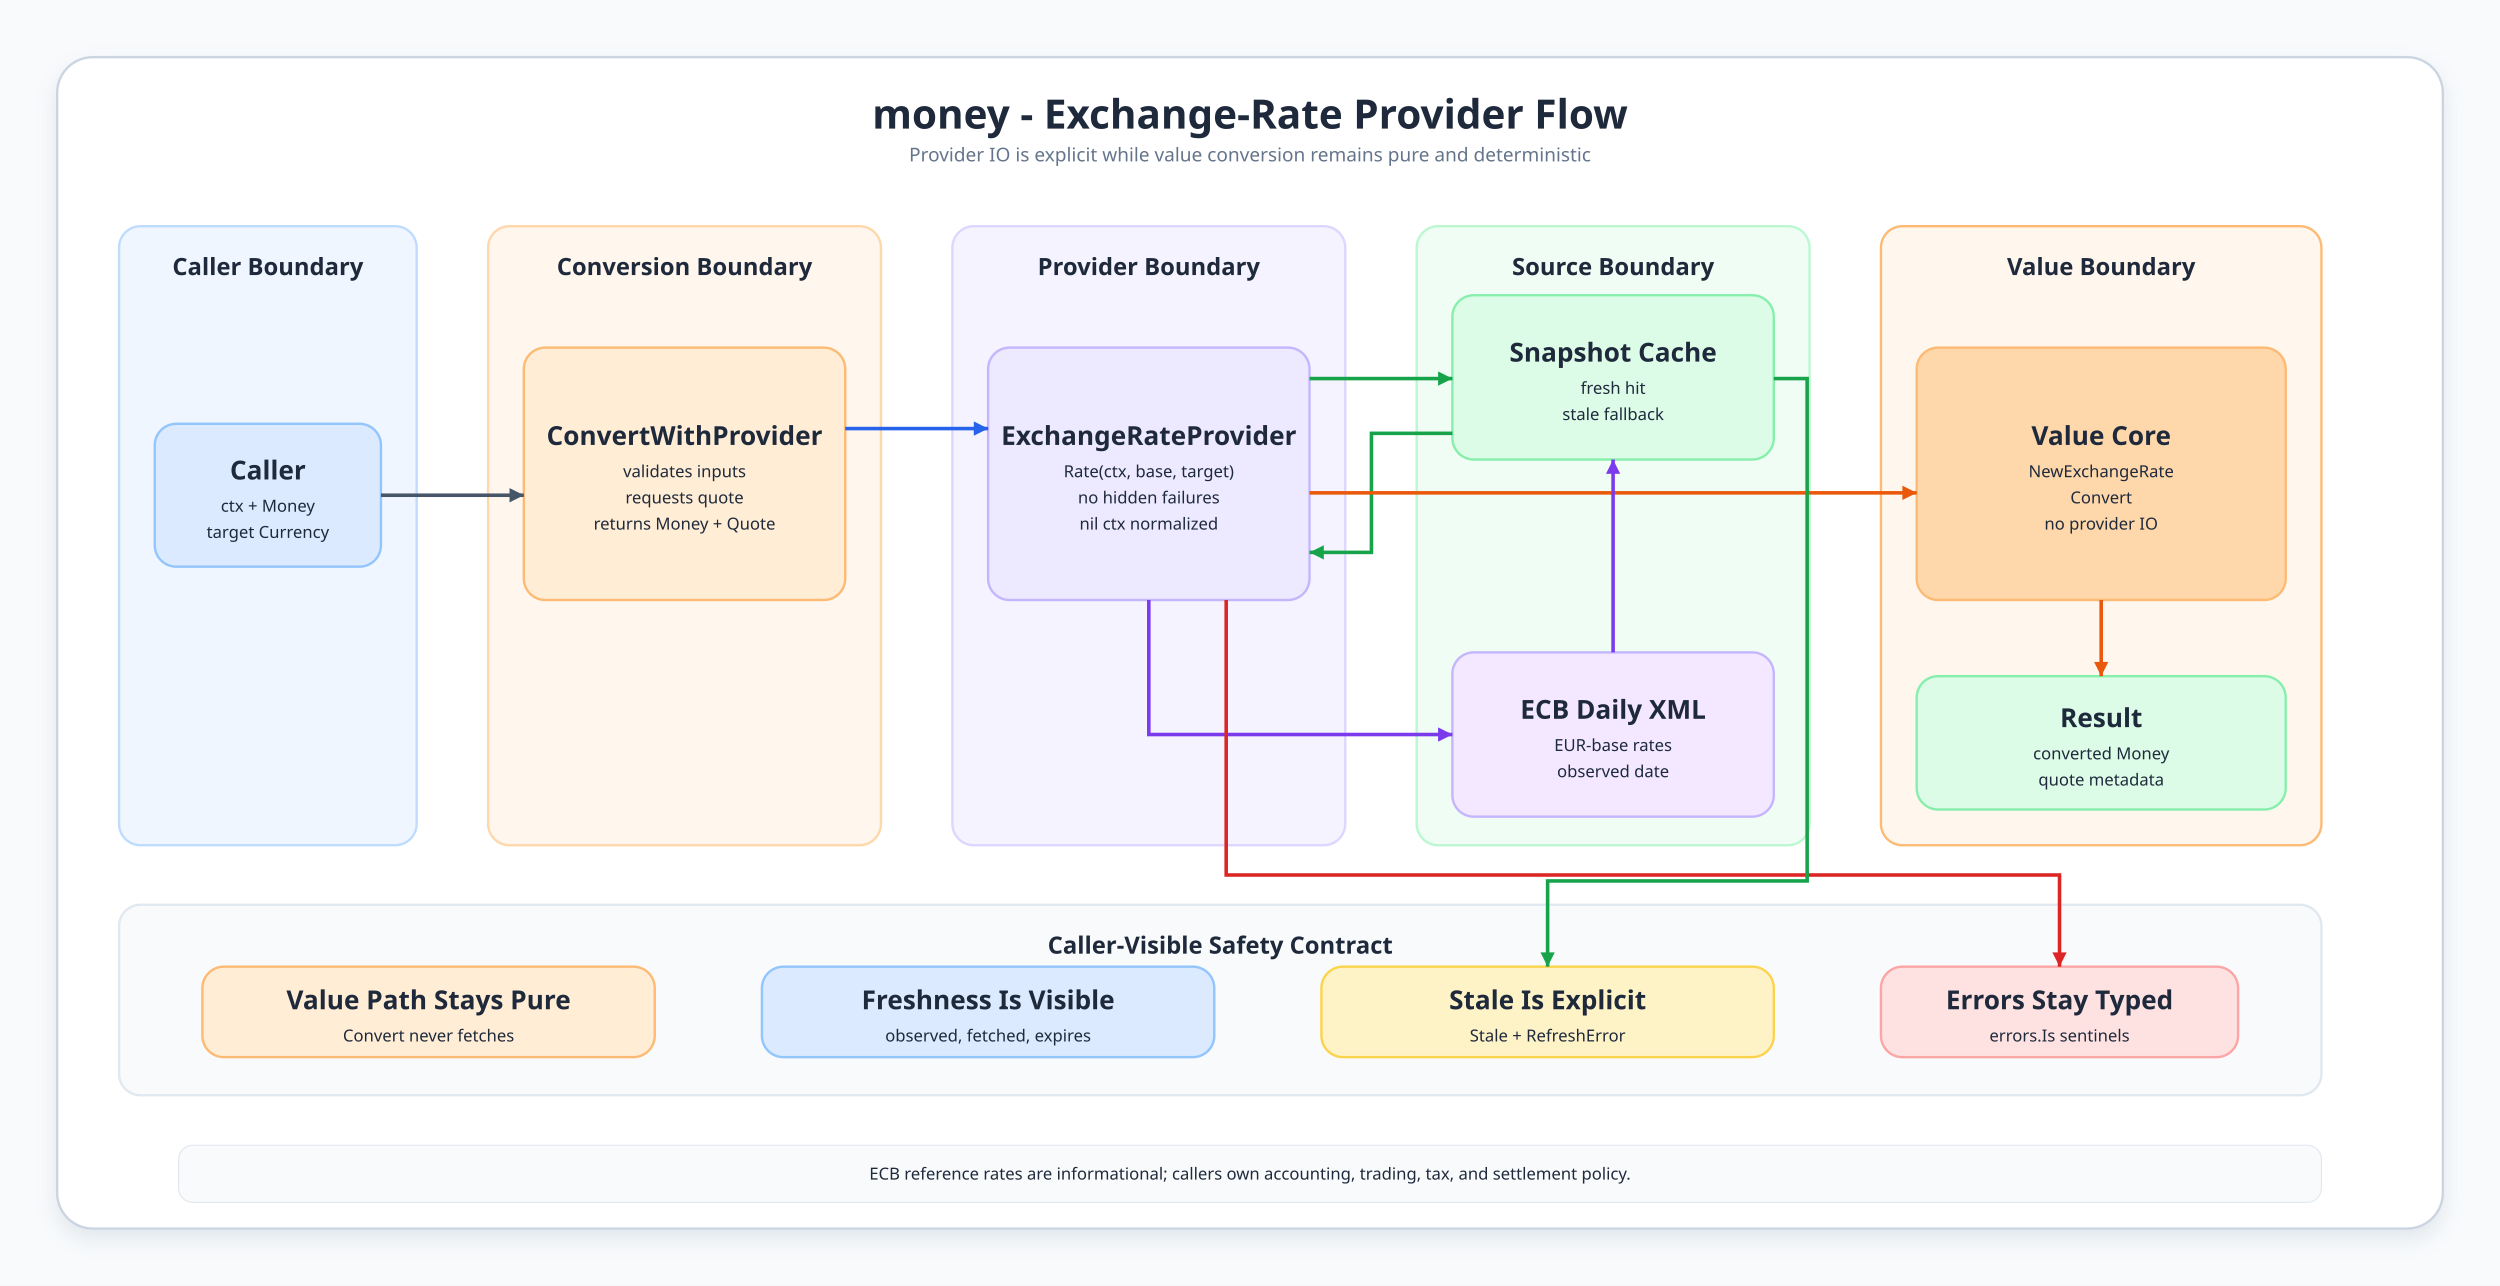
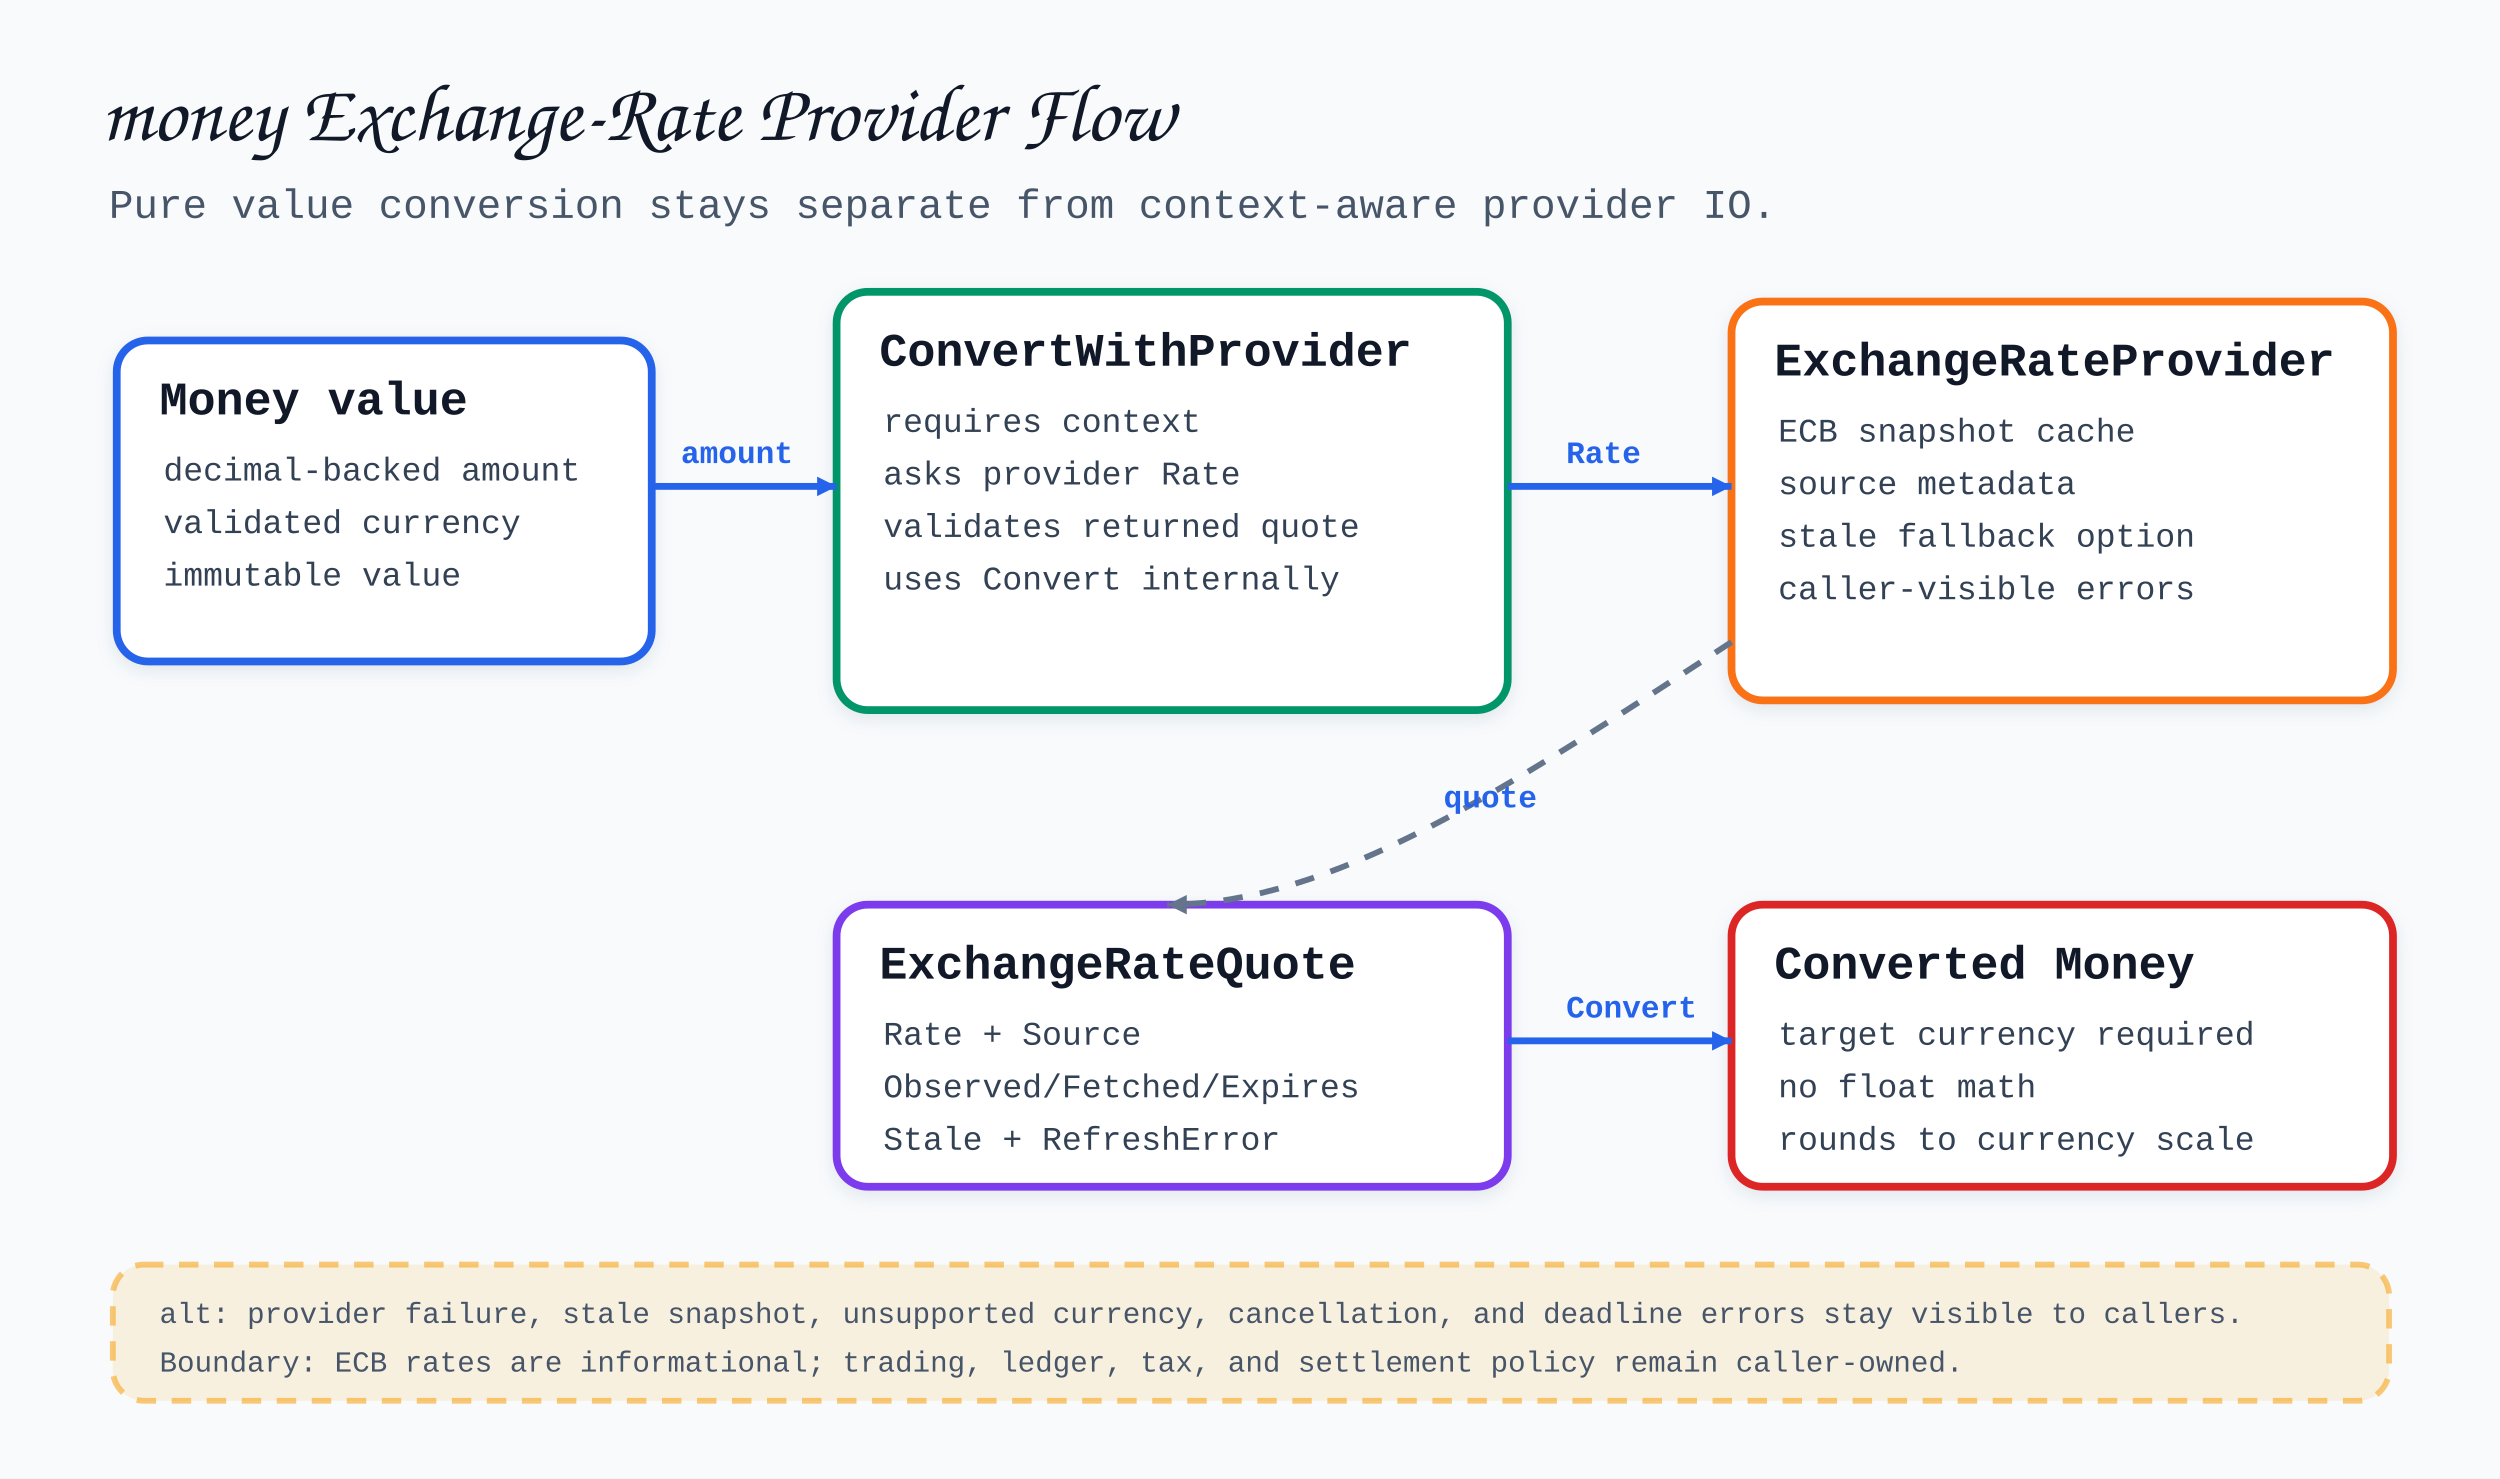
- <svg xmlns="http://www.w3.org/2000/svg" width="2100" height="1080" viewBox="0 0 2100 1080">
+ <svg xmlns="http://www.w3.org/2000/svg" width="1285" height="760" viewBox="0 0 1285 760">
  <defs>
-     <style>
-     .title { font-family: 'Architects Daughter'; font-size: 34px; font-weight: 700; fill: #1E293B; }
-     .subtitle { font-family: 'Comic Mono'; font-size: 16px; fill: #64748B; }
-     .panel-label { font-family: 'Architects Daughter'; font-size: 20px; font-weight: 700; fill: #1E293B; }
-     .card-title { font-family: 'Architects Daughter'; font-size: 22px; font-weight: 700; fill: #1E293B; }
-     .detail { font-family: 'Comic Mono'; font-size: 14px; fill: #1E293B; }
-     .footer { font-family: 'Comic Mono'; font-size: 14px; fill: #1E293B; }
-   </style>
-     <filter id="shadow" x="-10%" y="-10%" width="120%" height="120%">
-       <feDropShadow dx="0" dy="8" stdDeviation="8" flood-color="#94A3B8" flood-opacity="0.22" />
+     <marker id="arrow" markerWidth="12" markerHeight="10" refX="10" refY="5" orient="auto" markerUnits="userSpaceOnUse">
+       <path d="M0,0 L10,5 L0,10 z" fill="#2563eb" />
+     </marker>
+     <marker id="arrow-gray" markerWidth="12" markerHeight="10" refX="10" refY="5" orient="auto" markerUnits="userSpaceOnUse">
+       <path d="M0,0 L10,5 L0,10 z" fill="#64748b" />
+     </marker>
+     <filter id="shadow" x="-10%" y="-10%" width="120%" height="125%">
+       <feDropShadow dx="0" dy="3" stdDeviation="4" flood-color="#94a3b8" flood-opacity=".22" />
    </filter>
-     <marker id="475569" viewBox="0 0 5 5" refX="4.5" refY="2.5" markerWidth="5" markerHeight="5" orient="auto">
-       <path d="M 0.5 0.5 L 4.5 2.5 L 0.5 4.5 Z" fill="#475569" />
-     </marker>
-     <marker id="2563EB" viewBox="0 0 5 5" refX="4.5" refY="2.5" markerWidth="5" markerHeight="5" orient="auto">
-       <path d="M 0.5 0.5 L 4.5 2.5 L 0.5 4.5 Z" fill="#2563EB" />
-     </marker>
-     <marker id="16A34A" viewBox="0 0 5 5" refX="4.5" refY="2.5" markerWidth="5" markerHeight="5" orient="auto">
-       <path d="M 0.5 0.5 L 4.5 2.5 L 0.5 4.5 Z" fill="#16A34A" />
-     </marker>
-     <marker id="7C3AED" viewBox="0 0 5 5" refX="4.5" refY="2.5" markerWidth="5" markerHeight="5" orient="auto">
-       <path d="M 0.5 0.5 L 4.5 2.5 L 0.5 4.5 Z" fill="#7C3AED" />
-     </marker>
-     <marker id="EA580C" viewBox="0 0 5 5" refX="4.5" refY="2.5" markerWidth="5" markerHeight="5" orient="auto">
-       <path d="M 0.5 0.5 L 4.5 2.5 L 0.5 4.5 Z" fill="#EA580C" />
-     </marker>
-     <marker id="DC2626" viewBox="0 0 5 5" refX="4.5" refY="2.5" markerWidth="5" markerHeight="5" orient="auto">
-       <path d="M 0.5 0.5 L 4.5 2.5 L 0.5 4.5 Z" fill="#DC2626" />
-     </marker>
  </defs>
-   <rect width="2100" height="1080" fill="#F8FAFC" />
-   <rect x="48" y="48" width="2004" height="984" rx="30" fill="#FFFFFF" stroke="#CBD5E1" stroke-width="2" filter="url(#shadow)" />
-   <text x="1050" y="96" class="title" text-anchor="middle" dominant-baseline="middle">money - Exchange-Rate Provider Flow</text>
-   <text x="1050" y="130" class="subtitle" text-anchor="middle" dominant-baseline="middle">Provider IO is explicit while value conversion remains pure and deterministic</text>
-   <rect x="100" y="190" width="250" height="520" rx="18" fill="#EFF6FF" stroke="#BFDBFE" stroke-width="2" />
-   <text x="225" y="224" class="panel-label" text-anchor="middle" dominant-baseline="middle">Caller Boundary</text>
-   <rect x="410" y="190" width="330" height="520" rx="18" fill="#FFF7ED" stroke="#FED7AA" stroke-width="2" />
-   <text x="575" y="224" class="panel-label" text-anchor="middle" dominant-baseline="middle">Conversion Boundary</text>
-   <rect x="800" y="190" width="330" height="520" rx="18" fill="#F5F3FF" stroke="#DDD6FE" stroke-width="2" />
-   <text x="965" y="224" class="panel-label" text-anchor="middle" dominant-baseline="middle">Provider Boundary</text>
-   <rect x="1190" y="190" width="330" height="520" rx="18" fill="#F0FDF4" stroke="#BBF7D0" stroke-width="2" />
-   <text x="1355" y="224" class="panel-label" text-anchor="middle" dominant-baseline="middle">Source Boundary</text>
-   <rect x="1580" y="190" width="370" height="520" rx="18" fill="#FFF7ED" stroke="#FDBA74" stroke-width="2" />
-   <text x="1765" y="224" class="panel-label" text-anchor="middle" dominant-baseline="middle">Value Boundary</text>
-   <rect x="100" y="760" width="1850" height="160" rx="18" fill="#F8FAFC" stroke="#E2E8F0" stroke-width="2" />
-   <text x="1025" y="794" class="panel-label" text-anchor="middle" dominant-baseline="middle">Caller-Visible Safety Contract</text>
-   <rect x="130" y="356" width="190" height="120" rx="18" fill="#DBEAFE" stroke="#93C5FD" stroke-width="2" />
-   <text x="225" y="395" class="card-title" text-anchor="middle" dominant-baseline="middle">Caller</text>
-   <text x="225" y="425" class="detail" text-anchor="middle" dominant-baseline="middle">ctx + Money</text>
-   <text x="225" y="447" class="detail" text-anchor="middle" dominant-baseline="middle">target Currency</text>
-   <rect x="440" y="292" width="270" height="212" rx="18" fill="#FFEDD5" stroke="#FDBA74" stroke-width="2" />
-   <text x="575" y="366" class="card-title" text-anchor="middle" dominant-baseline="middle">ConvertWithProvider</text>
-   <text x="575" y="396" class="detail" text-anchor="middle" dominant-baseline="middle">validates inputs</text>
-   <text x="575" y="418" class="detail" text-anchor="middle" dominant-baseline="middle">requests quote</text>
-   <text x="575" y="440" class="detail" text-anchor="middle" dominant-baseline="middle">returns Money + Quote</text>
-   <rect x="830" y="292" width="270" height="212" rx="18" fill="#EDE9FE" stroke="#C4B5FD" stroke-width="2" />
-   <text x="965" y="366" class="card-title" text-anchor="middle" dominant-baseline="middle">ExchangeRateProvider</text>
-   <text x="965" y="396" class="detail" text-anchor="middle" dominant-baseline="middle">Rate(ctx, base, target)</text>
-   <text x="965" y="418" class="detail" text-anchor="middle" dominant-baseline="middle">no hidden failures</text>
-   <text x="965" y="440" class="detail" text-anchor="middle" dominant-baseline="middle">nil ctx normalized</text>
-   <rect x="1220" y="248" width="270" height="138" rx="18" fill="#DCFCE7" stroke="#86EFAC" stroke-width="2" />
-   <text x="1355" y="296" class="card-title" text-anchor="middle" dominant-baseline="middle">Snapshot Cache</text>
-   <text x="1355" y="326" class="detail" text-anchor="middle" dominant-baseline="middle">fresh hit</text>
-   <text x="1355" y="348" class="detail" text-anchor="middle" dominant-baseline="middle">stale fallback</text>
-   <rect x="1220" y="548" width="270" height="138" rx="18" fill="#F3E8FF" stroke="#C4B5FD" stroke-width="2" />
-   <text x="1355" y="596" class="card-title" text-anchor="middle" dominant-baseline="middle">ECB Daily XML</text>
-   <text x="1355" y="626" class="detail" text-anchor="middle" dominant-baseline="middle">EUR-base rates</text>
-   <text x="1355" y="648" class="detail" text-anchor="middle" dominant-baseline="middle">observed date</text>
-   <rect x="1610" y="292" width="310" height="212" rx="18" fill="#FED7AA" stroke="#FDBA74" stroke-width="2" />
-   <text x="1765" y="366" class="card-title" text-anchor="middle" dominant-baseline="middle">Value Core</text>
-   <text x="1765" y="396" class="detail" text-anchor="middle" dominant-baseline="middle">NewExchangeRate</text>
-   <text x="1765" y="418" class="detail" text-anchor="middle" dominant-baseline="middle">Convert</text>
-   <text x="1765" y="440" class="detail" text-anchor="middle" dominant-baseline="middle">no provider IO</text>
-   <rect x="1610" y="568" width="310" height="112" rx="18" fill="#DCFCE7" stroke="#86EFAC" stroke-width="2" />
-   <text x="1765" y="603" class="card-title" text-anchor="middle" dominant-baseline="middle">Result</text>
-   <text x="1765" y="633" class="detail" text-anchor="middle" dominant-baseline="middle">converted Money</text>
-   <text x="1765" y="655" class="detail" text-anchor="middle" dominant-baseline="middle">quote metadata</text>
-   <rect x="170" y="812" width="380" height="76" rx="18" fill="#FFEDD5" stroke="#FDBA74" stroke-width="2" />
-   <text x="360" y="840" class="card-title" text-anchor="middle" dominant-baseline="middle">Value Path Stays Pure</text>
-   <text x="360" y="870" class="detail" text-anchor="middle" dominant-baseline="middle">Convert never fetches</text>
-   <rect x="640" y="812" width="380" height="76" rx="18" fill="#DBEAFE" stroke="#93C5FD" stroke-width="2" />
-   <text x="830" y="840" class="card-title" text-anchor="middle" dominant-baseline="middle">Freshness Is Visible</text>
-   <text x="830" y="870" class="detail" text-anchor="middle" dominant-baseline="middle">observed, fetched, expires</text>
-   <rect x="1110" y="812" width="380" height="76" rx="18" fill="#FEF3C7" stroke="#FCD34D" stroke-width="2" />
-   <text x="1300" y="840" class="card-title" text-anchor="middle" dominant-baseline="middle">Stale Is Explicit</text>
-   <text x="1300" y="870" class="detail" text-anchor="middle" dominant-baseline="middle">Stale + RefreshError</text>
-   <rect x="1580" y="812" width="300" height="76" rx="18" fill="#FEE2E2" stroke="#FCA5A5" stroke-width="2" />
-   <text x="1730" y="840" class="card-title" text-anchor="middle" dominant-baseline="middle">Errors Stay Typed</text>
-   <text x="1730" y="870" class="detail" text-anchor="middle" dominant-baseline="middle">errors.Is sentinels</text>
-   <path d="M 320 416 L 440 416" fill="none" stroke="#475569" stroke-width="3" marker-end="url(#475569)" />
-   <path d="M 710 360 L 830 360" fill="none" stroke="#2563EB" stroke-width="3" marker-end="url(#2563EB)" />
-   <path d="M 1100 318 L 1220 318" fill="none" stroke="#16A34A" stroke-width="3" marker-end="url(#16A34A)" />
-   <path d="M 1220 364 L 1152 364 L 1152 464 L 1100 464" fill="none" stroke="#16A34A" stroke-width="3" marker-end="url(#16A34A)" />
-   <path d="M 965 504 L 965 617 L 1220 617" fill="none" stroke="#7C3AED" stroke-width="3" marker-end="url(#7C3AED)" />
-   <path d="M 1100 414 L 1610 414" fill="none" stroke="#EA580C" stroke-width="3" marker-end="url(#EA580C)" />
-   <path d="M 1355 548 L 1355 386" fill="none" stroke="#7C3AED" stroke-width="3" marker-end="url(#7C3AED)" />
-   <path d="M 1765 504 L 1765 568" fill="none" stroke="#EA580C" stroke-width="3" marker-end="url(#EA580C)" />
-   <path d="M 1030 504 L 1030 735 L 1730 735 L 1730 812" fill="none" stroke="#DC2626" stroke-width="3" marker-end="url(#DC2626)" />
-   <path d="M 1490 318 L 1518 318 L 1518 740 L 1300 740 L 1300 812" fill="none" stroke="#16A34A" stroke-width="3" marker-end="url(#16A34A)" />
-   <rect x="150" y="962" width="1800" height="48" rx="12" fill="#F8FAFC" stroke="#E2E8F0" />
-   <text x="1050" y="986" class="footer" text-anchor="middle" dominant-baseline="middle">ECB reference rates are informational; callers own accounting, trading, tax, and settlement policy.</text>
+   <style>
+ @font-face{font-family:'Architects Daughter';src:local('Architects Daughter');}
+ @font-face{font-family:'Comic Mono';src:local('Comic Mono');}
+ .bg{fill:#f8fafc}.title{font:42px 'Architects Daughter','Comic Sans MS',cursive;fill:#111827}.sub{font:21px 'Comic Mono','Courier New',monospace;fill:#475569}.card-title{font:24px 'Comic Mono','Courier New',monospace;font-weight:700;fill:#111827}.body{font:17px 'Comic Mono','Courier New',monospace;fill:#334155}.small{font:15px 'Comic Mono','Courier New',monospace;fill:#475569}.label{font:16px 'Comic Mono','Courier New',monospace;fill:#2563eb;font-weight:700}.arrow{stroke:#2563eb;stroke-width:3.5;fill:none;marker-end:url(#arrow)}.dashed{stroke:#64748b;stroke-width:3;stroke-dasharray:10 9;fill:none;marker-end:url(#arrow-gray)}.card{fill:#fff;stroke-width:4}.alt{fill:#f59e0b;fill-opacity:.12;stroke:#f59e0b;stroke-opacity:.55;stroke-dasharray:10 8;stroke-width:3}
+ </style>
+   <rect class="bg" width="1285" height="760" />
+   <text class="title" x="52" y="72">money Exchange-Rate Provider Flow</text>
+   <text class="sub" x="56" y="112">Pure value conversion stays separate from context-aware provider IO.</text>
+   <rect class="card" x="60" y="175" width="275" height="165" rx="16" fill="#eff6ff" stroke="#2563eb" filter="url(#shadow)" />
+   <text class="card-title" x="82" y="213">Money value</text>
+   <text class="body" x="84" y="247">decimal-backed amount</text>
+   <text class="body" x="84" y="274">validated currency</text>
+   <text class="body" x="84" y="301">immutable value</text>
+   <rect class="card" x="430" y="150" width="345" height="215" rx="16" fill="#ecfdf5" stroke="#059669" filter="url(#shadow)" />
+   <text class="card-title" x="452" y="188">ConvertWithProvider</text>
+   <text class="body" x="454" y="222">requires context</text>
+   <text class="body" x="454" y="249">asks provider Rate</text>
+   <text class="body" x="454" y="276">validates returned quote</text>
+   <text class="body" x="454" y="303">uses Convert internally</text>
+   <rect class="card" x="890" y="155" width="340" height="205" rx="16" fill="#fff7ed" stroke="#f97316" filter="url(#shadow)" />
+   <text class="card-title" x="912" y="193">ExchangeRateProvider</text>
+   <text class="body" x="914" y="227">ECB snapshot cache</text>
+   <text class="body" x="914" y="254">source metadata</text>
+   <text class="body" x="914" y="281">stale fallback option</text>
+   <text class="body" x="914" y="308">caller-visible errors</text>
+   <rect class="card" x="430" y="465" width="345" height="145" rx="16" fill="#f5f3ff" stroke="#7c3aed" filter="url(#shadow)" />
+   <text class="card-title" x="452" y="503">ExchangeRateQuote</text>
+   <text class="body" x="454" y="537">Rate + Source</text>
+   <text class="body" x="454" y="564">Observed/Fetched/Expires</text>
+   <text class="body" x="454" y="591">Stale + RefreshError</text>
+   <rect class="card" x="890" y="465" width="340" height="145" rx="16" fill="#fef2f2" stroke="#dc2626" filter="url(#shadow)" />
+   <text class="card-title" x="912" y="503">Converted Money</text>
+   <text class="body" x="914" y="537">target currency required</text>
+   <text class="body" x="914" y="564">no float math</text>
+   <text class="body" x="914" y="591">rounds to currency scale</text>
+   <path class="arrow" d="M335 250 L430 250" />
+   <text class="label" x="350" y="238">amount</text>
+   <path class="arrow" d="M775 250 L890 250" />
+   <text class="label" x="805" y="238">Rate</text>
+   <path class="dashed" d="M890 330 C775 405 685 465 600 465" />
+   <text class="label" x="742" y="415">quote</text>
+   <path class="arrow" d="M775 535 L890 535" />
+   <text class="label" x="805" y="523">Convert</text>
+   <rect class="alt" x="58" y="650" width="1170" height="70" rx="16" />
+   <text class="small" x="82" y="680">alt: provider failure, stale snapshot, unsupported currency, cancellation, and deadline errors stay visible to callers.</text>
+   <text class="small" x="82" y="705">Boundary: ECB rates are informational; trading, ledger, tax, and settlement policy remain caller-owned.</text>
</svg>
